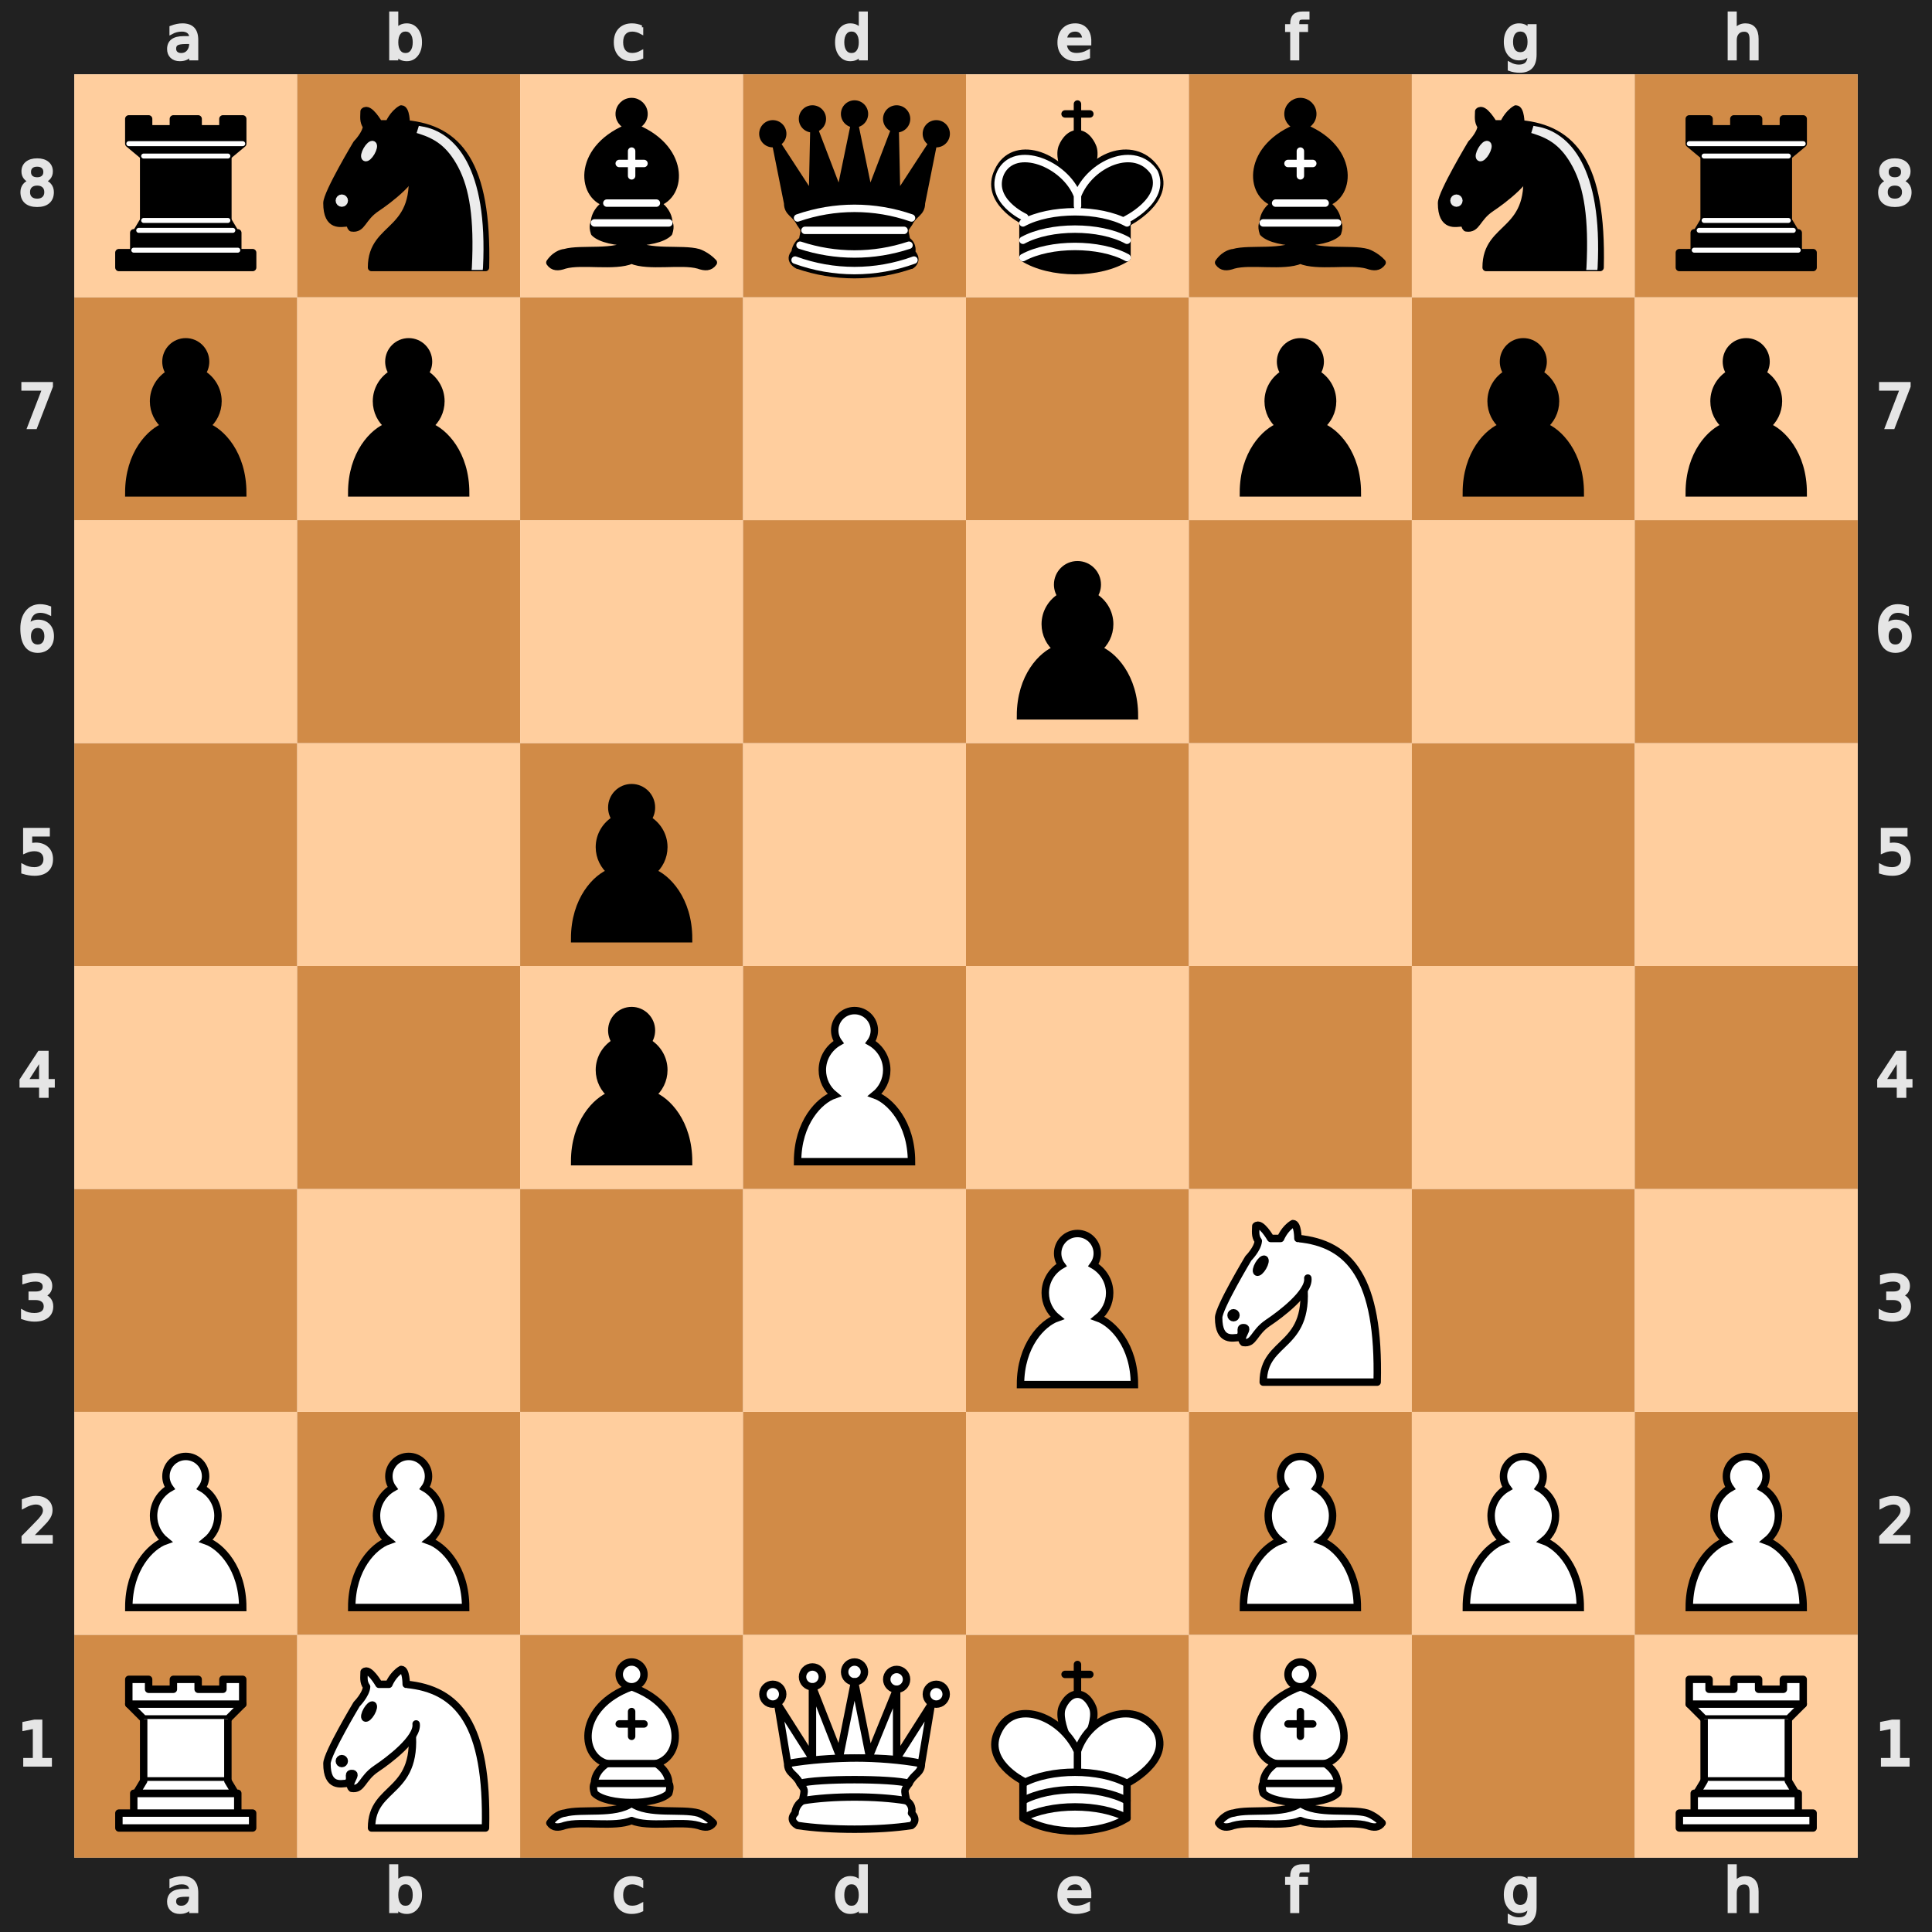
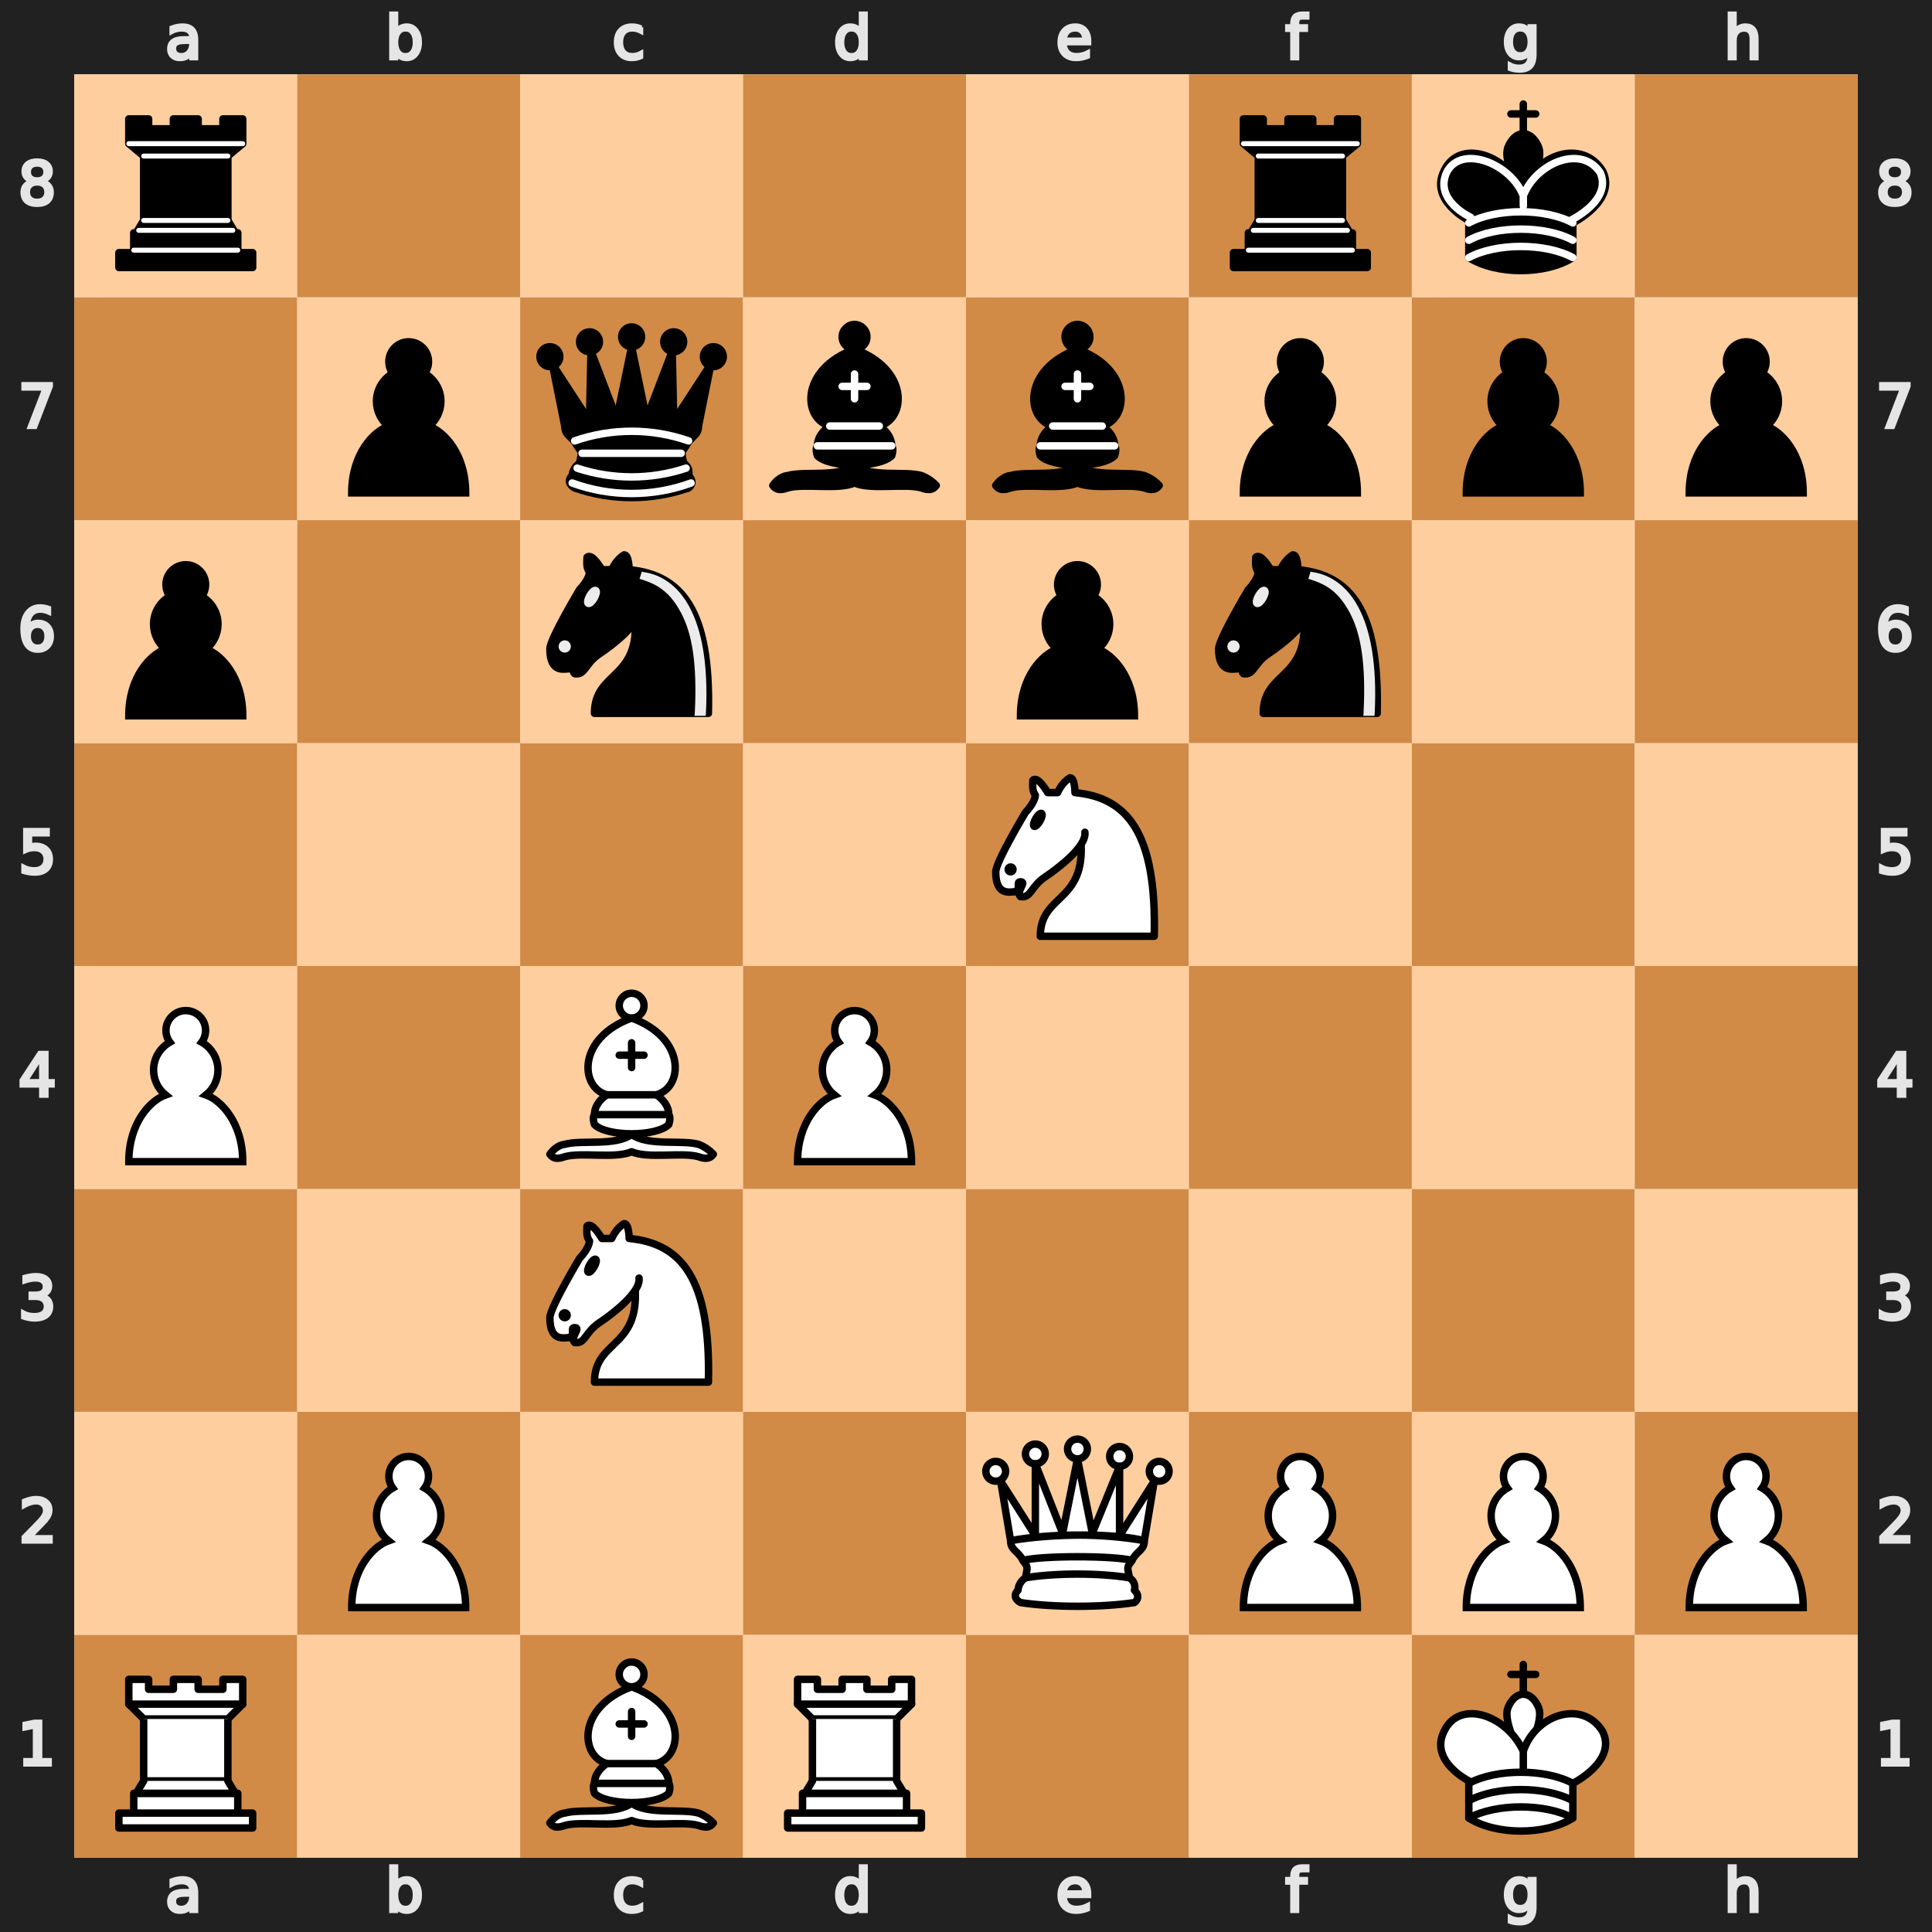
<svg xmlns="http://www.w3.org/2000/svg" xmlns:xlink="http://www.w3.org/1999/xlink" viewBox="0 0 390 390">
  <defs>
    <g id="white-pawn" class="white pawn">
      <path d="M22.5 9c-2.21 0-4 1.79-4 4 0 .89.29 1.71.78 2.38C17.33 16.5 16 18.59 16 21c0 2.03.94 3.84 2.41 5.03-3 1.06-7.41 5.55-7.41 13.47h23c0-7.92-4.41-12.41-7.41-13.47 1.47-1.19 2.41-3 2.41-5.03 0-2.41-1.33-4.5-3.28-5.62.49-.67.78-1.49.78-2.38 0-2.21-1.79-4-4-4z" fill="#fff" stroke="#000" stroke-width="1.5" stroke-linecap="round" />
    </g>
    <g id="white-knight" class="white knight" fill="none" fill-rule="evenodd" stroke="#000" stroke-width="1.5" stroke-linecap="round" stroke-linejoin="round">
      <path d="M 22,10 C 32.5,11 38.5,18 38,39 L 15,39 C 15,30 25,32.5 23,18" style="fill:#ffffff; stroke:#000000;" />
      <path d="M 24,18 C 24.38,20.91 18.45,25.37 16,27 C 13,29 13.18,31.34 11,31 C 9.958,30.06 12.41,27.96 11,28 C 10,28 11.19,29.23 10,30 C 9,30 5.997,31 6,26 C 6,24 12,14 12,14 C 12,14 13.89,12.1 14,10.5 C 13.27,9.506 13.5,8.5 13.5,7.5 C 14.5,6.5 16.5,10 16.5,10 L 18.5,10 C 18.5,10 19.28,8.008 21,7 C 22,7 22,10 22,10" style="fill:#ffffff; stroke:#000000;" />
      <path d="M 9.5 25.5 A 0.5 0.5 0 1 1 8.5,25.5 A 0.5 0.5 0 1 1 9.5 25.5 z" style="fill:#000000; stroke:#000000;" />
      <path d="M 15 15.5 A 0.5 1.5 0 1 1 14,15.5 A 0.5 1.5 0 1 1 15 15.5 z" transform="matrix(0.866,0.5,-0.5,0.866,9.693,-5.173)" style="fill:#000000; stroke:#000000;" />
    </g>
    <g id="white-bishop" class="white bishop" fill="none" fill-rule="evenodd" stroke="#000" stroke-width="1.5" stroke-linecap="round" stroke-linejoin="round">
      <g fill="#fff" stroke-linecap="butt">
        <path d="M9 36c3.39-.97 10.11.43 13.5-2 3.39 2.43 10.11 1.03 13.5 2 0 0 1.65.54 3 2-.68.97-1.65.99-3 .5-3.39-.97-10.11.46-13.5-1-3.39 1.46-10.11.03-13.5 1-1.354.49-2.323.47-3-.5 1.354-1.94 3-2 3-2zM15 32c2.5 2.5 12.5 2.5 15 0 .5-1.5 0-2 0-2 0-2.5-2.5-4-2.5-4 5.5-1.5 6-11.5-5-15.5-11 4-10.5 14-5 15.5 0 0-2.5 1.5-2.5 4 0 0-.5.5 0 2zM25 8a2.5 2.5 0 1 1-5 0 2.5 2.5 0 1 1 5 0z" />
      </g>
      <path d="M17.5 26h10M15 30h15m-7.5-14.5v5M20 18h5" stroke-linejoin="miter" />
    </g>
    <g id="white-rook" class="white rook" fill="#fff" fill-rule="evenodd" stroke="#000" stroke-width="1.5" stroke-linecap="round" stroke-linejoin="round">
      <path d="M9 39h27v-3H9v3zM12 36v-4h21v4H12zM11 14V9h4v2h5V9h5v2h5V9h4v5" stroke-linecap="butt" />
      <path d="M34 14l-3 3H14l-3-3" />
      <path d="M31 17v12.5H14V17" stroke-linecap="butt" stroke-linejoin="miter" />
      <path d="M31 29.5l1.5 2.5h-20l1.5-2.5" />
      <path d="M11 14h23" fill="none" stroke-linejoin="miter" />
    </g>
    <g id="white-queen" class="white queen" fill="#fff" fill-rule="evenodd" stroke="#000" stroke-width="1.5" stroke-linecap="round" stroke-linejoin="round">
      <path d="M8 12a2 2 0 1 1-4 0 2 2 0 1 1 4 0zM24.5 7.5a2 2 0 1 1-4 0 2 2 0 1 1 4 0zM41 12a2 2 0 1 1-4 0 2 2 0 1 1 4 0zM16 8.5a2 2 0 1 1-4 0 2 2 0 1 1 4 0zM33 9a2 2 0 1 1-4 0 2 2 0 1 1 4 0z" />
      <path d="M9 26c8.5-1.5 21-1.5 27 0l2-12-7 11V11l-5.5 13.5-3-15-3 15-5.5-14V25L7 14l2 12zM9 26c0 2 1.5 2 2.5 4 1 1.5 1 1 .5 3.5-1.5 1-1.5 2.5-1.5 2.5-1.5 1.5.5 2.5.5 2.5 6.5 1 16.5 1 23 0 0 0 1.5-1 0-2.5 0 0 .5-1.5-1-2.5-.5-2.5-.5-2 .5-3.5 1-2 2.5-2 2.5-4-8.5-1.5-18.5-1.5-27 0z" stroke-linecap="butt" />
      <path d="M11.5 30c3.5-1 18.5-1 22 0M12 33.5c6-1 15-1 21 0" fill="none" />
    </g>
    <g id="white-king" class="white king" fill="none" fill-rule="evenodd" stroke="#000" stroke-width="1.5" stroke-linecap="round" stroke-linejoin="round">
      <path d="M22.5 11.63V6M20 8h5" stroke-linejoin="miter" />
      <path d="M22.5 25s4.5-7.5 3-10.5c0 0-1-2.5-3-2.5s-3 2.5-3 2.5c-1.5 3 3 10.5 3 10.5" fill="#fff" stroke-linecap="butt" stroke-linejoin="miter" />
      <path d="M11.5 37c5.5 3.5 15.5 3.5 21 0v-7s9-4.5 6-10.5c-4-6.5-13.5-3.5-16 4V27v-3.5c-3.5-7.5-13-10.5-16-4-3 6 5 10 5 10V37z" fill="#fff" />
      <path d="M11.5 30c5.5-3 15.5-3 21 0m-21 3.5c5.5-3 15.5-3 21 0m-21 3.5c5.5-3 15.5-3 21 0" />
    </g>
    <g id="black-pawn" class="black pawn">
      <path d="M22.5 9c-2.21 0-4 1.79-4 4 0 .89.29 1.71.78 2.38C17.33 16.5 16 18.59 16 21c0 2.03.94 3.84 2.41 5.03-3 1.06-7.41 5.55-7.41 13.47h23c0-7.92-4.41-12.41-7.41-13.47 1.47-1.19 2.41-3 2.41-5.03 0-2.41-1.33-4.5-3.28-5.62.49-.67.78-1.49.78-2.38 0-2.21-1.79-4-4-4z" fill="#000" stroke="#000" stroke-width="1.5" stroke-linecap="round" />
    </g>
    <g id="black-knight" class="black knight" fill="none" fill-rule="evenodd" stroke="#000" stroke-width="1.5" stroke-linecap="round" stroke-linejoin="round">
      <path d="M 22,10 C 32.5,11 38.5,18 38,39 L 15,39 C 15,30 25,32.5 23,18" style="fill:#000000; stroke:#000000;" />
      <path d="M 24,18 C 24.38,20.91 18.45,25.37 16,27 C 13,29 13.18,31.34 11,31 C 9.958,30.06 12.41,27.96 11,28 C 10,28 11.19,29.23 10,30 C 9,30 5.997,31 6,26 C 6,24 12,14 12,14 C 12,14 13.89,12.1 14,10.5 C 13.27,9.506 13.5,8.5 13.5,7.5 C 14.5,6.5 16.5,10 16.5,10 L 18.5,10 C 18.5,10 19.28,8.008 21,7 C 22,7 22,10 22,10" style="fill:#000000; stroke:#000000;" />
      <path d="M 9.5 25.5 A 0.5 0.5 0 1 1 8.5,25.5 A 0.5 0.5 0 1 1 9.5 25.5 z" style="fill:#ececec; stroke:#ececec;" />
      <path d="M 15 15.5 A 0.5 1.5 0 1 1 14,15.5 A 0.5 1.5 0 1 1 15 15.5 z" transform="matrix(0.866,0.5,-0.5,0.866,9.693,-5.173)" style="fill:#ececec; stroke:#ececec;" />
      <path d="M 24.55,10.4 L 24.1,11.85 L 24.6,12 C 27.75,13 30.25,14.49 32.5,18.75 C 34.75,23.01 35.75,29.06 35.25,39 L 35.2,39.5 L 37.45,39.5 L 37.5,39 C 38,28.94 36.62,22.15 34.25,17.66 C 31.88,13.17 28.46,11.02 25.06,10.5 L 24.55,10.4 z " style="fill:#ececec; stroke:none;" />
    </g>
    <g id="black-bishop" class="black bishop" fill="none" fill-rule="evenodd" stroke="#000" stroke-width="1.5" stroke-linecap="round" stroke-linejoin="round">
      <path d="M9 36c3.39-.97 10.11.43 13.5-2 3.39 2.43 10.11 1.03 13.5 2 0 0 1.65.54 3 2-.68.97-1.65.99-3 .5-3.39-.97-10.11.46-13.5-1-3.39 1.46-10.11.03-13.5 1-1.354.49-2.323.47-3-.5 1.354-1.94 3-2 3-2zm6-4c2.5 2.5 12.5 2.5 15 0 .5-1.5 0-2 0-2 0-2.5-2.5-4-2.5-4 5.5-1.5 6-11.5-5-15.5-11 4-10.5 14-5 15.5 0 0-2.5 1.5-2.5 4 0 0-.5.5 0 2zM25 8a2.5 2.5 0 1 1-5 0 2.5 2.5 0 1 1 5 0z" fill="#000" stroke-linecap="butt" />
      <path d="M17.5 26h10M15 30h15m-7.5-14.5v5M20 18h5" stroke="#fff" stroke-linejoin="miter" />
    </g>
    <g id="black-rook" class="black rook" fill="#000" fill-rule="evenodd" stroke="#000" stroke-width="1.5" stroke-linecap="round" stroke-linejoin="round">
      <path d="M9 39h27v-3H9v3zM12.5 32l1.5-2.5h17l1.5 2.5h-20zM12 36v-4h21v4H12z" stroke-linecap="butt" />
      <path d="M14 29.5v-13h17v13H14z" stroke-linecap="butt" stroke-linejoin="miter" />
      <path d="M14 16.5L11 14h23l-3 2.5H14zM11 14V9h4v2h5V9h5v2h5V9h4v5H11z" stroke-linecap="butt" />
      <path d="M12 35.5h21M13 31.5h19M14 29.5h17M14 16.5h17M11 14h23" fill="none" stroke="#fff" stroke-width="1" stroke-linejoin="miter" />
    </g>
    <g id="black-queen" class="black queen" fill="#000" fill-rule="evenodd" stroke="#000" stroke-width="1.5" stroke-linecap="round" stroke-linejoin="round">
      <g fill="#000" stroke="none">
        <circle cx="6" cy="12" r="2.75" />
        <circle cx="14" cy="9" r="2.75" />
        <circle cx="22.5" cy="8" r="2.75" />
        <circle cx="31" cy="9" r="2.75" />
        <circle cx="39" cy="12" r="2.75" />
      </g>
      <path d="M9 26c8.5-1.5 21-1.5 27 0l2.5-12.5L31 25l-.3-14.1-5.2 13.6-3-14.5-3 14.5-5.2-13.6L14 25 6.5 13.5 9 26zM9 26c0 2 1.5 2 2.5 4 1 1.5 1 1 .5 3.5-1.5 1-1.5 2.5-1.5 2.5-1.5 1.5.5 2.5.5 2.5 6.5 1 16.5 1 23 0 0 0 1.5-1 0-2.5 0 0 .5-1.5-1-2.5-.5-2.5-.5-2 .5-3.5 1-2 2.5-2 2.5-4-8.5-1.5-18.5-1.5-27 0z" stroke-linecap="butt" />
      <path d="M11 38.5a35 35 1 0 0 23 0" fill="none" stroke-linecap="butt" />
      <path d="M11 29a35 35 1 0 1 23 0M12.5 31.5h20M11.5 34.5a35 35 1 0 0 22 0M10.5 37.5a35 35 1 0 0 24 0" fill="none" stroke="#fff" />
    </g>
    <g id="black-king" class="black king" fill="none" fill-rule="evenodd" stroke="#000" stroke-width="1.5" stroke-linecap="round" stroke-linejoin="round">
      <path d="M22.5 11.63V6" stroke-linejoin="miter" />
      <path d="M22.5 25s4.5-7.5 3-10.5c0 0-1-2.5-3-2.5s-3 2.5-3 2.5c-1.5 3 3 10.5 3 10.5" fill="#000" stroke-linecap="butt" stroke-linejoin="miter" />
      <path d="M11.5 37c5.5 3.5 15.5 3.5 21 0v-7s9-4.5 6-10.5c-4-6.5-13.5-3.5-16 4V27v-3.5c-3.5-7.5-13-10.5-16-4-3 6 5 10 5 10V37z" fill="#000" />
      <path d="M20 8h5" stroke-linejoin="miter" />
      <path d="M32 29.5s8.5-4 6.03-9.65C34.15 14 25 18 22.5 24.5l.01 2.1-.01-2.1C20 18 9.906 14 6.997 19.85c-2.497 5.65 4.853 9 4.853 9M11.5 30c5.5-3 15.5-3 21 0m-21 3.5c5.5-3 15.5-3 21 0m-21 3.5c5.5-3 15.5-3 21 0" stroke="#fff" />
    </g>
  </defs>
  <rect x="7.5" y="7.5" width="375" height="375" fill="none" stroke="#212121" stroke-width="15" />
  <g transform="translate(20, 1) scale(0.75, 0.75)" fill="#e5e5e5" stroke="#e5e5e5">
    <path d="M23.328 10.016q-1.742 0-2.414.398-.672.398-.672 1.36 0 .765.5 1.218.508.445 1.375.445 1.196 0 1.914-.843.727-.852.727-2.258v-.32zm2.867-.594v4.992h-1.437v-1.328q-.492.797-1.227 1.18-.734.375-1.797.375-1.343 0-2.14-.75-.79-.758-.79-2.024 0-1.476.985-2.226.992-.75 2.953-.75h2.016V8.75q0-.992-.656-1.531-.649-.547-1.829-.547-.75 0-1.46.18-.711.18-1.368.539V6.062q.79-.304 1.532-.453.742-.156 1.445-.156 1.898 0 2.836.984.937.985.937 2.985z" />
  </g>
  <g transform="translate(20, 375) scale(0.75, 0.75)" fill="#e5e5e5" stroke="#e5e5e5">
    <path d="M23.328 10.016q-1.742 0-2.414.398-.672.398-.672 1.36 0 .765.5 1.218.508.445 1.375.445 1.196 0 1.914-.843.727-.852.727-2.258v-.32zm2.867-.594v4.992h-1.437v-1.328q-.492.797-1.227 1.18-.734.375-1.797.375-1.343 0-2.14-.75-.79-.758-.79-2.024 0-1.476.985-2.226.992-.75 2.953-.75h2.016V8.75q0-.992-.656-1.531-.649-.547-1.829-.547-.75 0-1.46.18-.711.18-1.368.539V6.062q.79-.304 1.532-.453.742-.156 1.445-.156 1.898 0 2.836.984.937.985.937 2.985z" />
  </g>
  <g transform="translate(65, 1) scale(0.75, 0.75)" fill="#e5e5e5" stroke="#e5e5e5">
    <path d="M24.922 10.047q0-1.586-.656-2.485-.649-.906-1.79-.906-1.14 0-1.796.906-.649.899-.649 2.485 0 1.586.649 2.492.656.898 1.797.898 1.14 0 1.789-.898.656-.906.656-2.492zm-4.89-3.055q.452-.781 1.14-1.156.695-.383 1.656-.383 1.594 0 2.586 1.266 1 1.265 1 3.328 0 2.062-1 3.328-.992 1.266-2.586 1.266-.96 0-1.656-.375-.688-.383-1.14-1.164v1.312h-1.446V2.258h1.445z" />
  </g>
  <g transform="translate(65, 375) scale(0.75, 0.75)" fill="#e5e5e5" stroke="#e5e5e5">
    <path d="M24.922 10.047q0-1.586-.656-2.485-.649-.906-1.79-.906-1.14 0-1.796.906-.649.899-.649 2.485 0 1.586.649 2.492.656.898 1.797.898 1.14 0 1.789-.898.656-.906.656-2.492zm-4.89-3.055q.452-.781 1.14-1.156.695-.383 1.656-.383 1.594 0 2.586 1.266 1 1.265 1 3.328 0 2.062-1 3.328-.992 1.266-2.586 1.266-.96 0-1.656-.375-.688-.383-1.14-1.164v1.312h-1.446V2.258h1.445z" />
  </g>
  <g transform="translate(110, 1) scale(0.75, 0.75)" fill="#e5e5e5" stroke="#e5e5e5">
    <path d="M25.96 6v1.344q-.608-.336-1.226-.5-.609-.172-1.234-.172-1.398 0-2.172.89-.773.883-.773 2.485 0 1.601.773 2.492.774.883 2.172.883.625 0 1.234-.164.618-.172 1.227-.508v1.328q-.602.281-1.25.422-.64.14-1.367.14-1.977 0-3.14-1.242-1.165-1.242-1.165-3.351 0-2.14 1.172-3.367 1.18-1.227 3.227-1.227.664 0 1.296.14.633.134 1.227.407z" />
  </g>
  <g transform="translate(110, 375) scale(0.75, 0.75)" fill="#e5e5e5" stroke="#e5e5e5">
    <path d="M25.96 6v1.344q-.608-.336-1.226-.5-.609-.172-1.234-.172-1.398 0-2.172.89-.773.883-.773 2.485 0 1.601.773 2.492.774.883 2.172.883.625 0 1.234-.164.618-.172 1.227-.508v1.328q-.602.281-1.25.422-.64.14-1.367.14-1.977 0-3.14-1.242-1.165-1.242-1.165-3.351 0-2.14 1.172-3.367 1.18-1.227 3.227-1.227.664 0 1.296.14.633.134 1.227.407z" />
  </g>
  <g transform="translate(155, 1) scale(0.75, 0.75)" fill="#e5e5e5" stroke="#e5e5e5">
    <path d="M24.973 6.992V2.258h1.437v12.156h-1.437v-1.312q-.453.78-1.149 1.164-.687.375-1.656.375-1.586 0-2.586-1.266-.992-1.266-.992-3.328 0-2.063.992-3.328 1-1.266 2.586-1.266.969 0 1.656.383.696.375 1.149 1.156zm-4.899 3.055q0 1.586.649 2.492.656.898 1.797.898 1.14 0 1.796-.898.657-.906.657-2.492 0-1.586-.657-2.485-.656-.906-1.796-.906-1.141 0-1.797.906-.649.899-.649 2.485z" />
  </g>
  <g transform="translate(155, 375) scale(0.75, 0.75)" fill="#e5e5e5" stroke="#e5e5e5">
    <path d="M24.973 6.992V2.258h1.437v12.156h-1.437v-1.312q-.453.78-1.149 1.164-.687.375-1.656.375-1.586 0-2.586-1.266-.992-1.266-.992-3.328 0-2.063.992-3.328 1-1.266 2.586-1.266.969 0 1.656.383.696.375 1.149 1.156zm-4.899 3.055q0 1.586.649 2.492.656.898 1.797.898 1.14 0 1.796-.898.657-.906.657-2.492 0-1.586-.657-2.485-.656-.906-1.796-.906-1.141 0-1.797.906-.649.899-.649 2.485z" />
  </g>
  <g transform="translate(200, 1) scale(0.75, 0.75)" fill="#e5e5e5" stroke="#e5e5e5">
    <path d="M26.555 9.68v.703h-6.61q.094 1.484.89 2.265.806.774 2.235.774.828 0 1.602-.203.781-.203 1.547-.61v1.36q-.774.328-1.586.5-.813.172-1.649.172-2.093 0-3.32-1.22-1.219-1.218-1.219-3.296 0-2.148 1.157-3.406 1.164-1.266 3.132-1.266 1.766 0 2.79 1.14 1.03 1.134 1.03 3.087zm-1.438-.422q-.015-1.18-.664-1.883-.64-.703-1.703-.703-1.203 0-1.93.68-.718.68-.828 1.914z" />
  </g>
  <g transform="translate(200, 375) scale(0.75, 0.75)" fill="#e5e5e5" stroke="#e5e5e5">
    <path d="M26.555 9.68v.703h-6.61q.094 1.484.89 2.265.806.774 2.235.774.828 0 1.602-.203.781-.203 1.547-.61v1.36q-.774.328-1.586.5-.813.172-1.649.172-2.093 0-3.32-1.22-1.219-1.218-1.219-3.296 0-2.148 1.157-3.406 1.164-1.266 3.132-1.266 1.766 0 2.79 1.14 1.03 1.134 1.03 3.087zm-1.438-.422q-.015-1.18-.664-1.883-.64-.703-1.703-.703-1.203 0-1.93.68-.718.68-.828 1.914z" />
  </g>
  <g transform="translate(245, 1) scale(0.75, 0.75)" fill="#e5e5e5" stroke="#e5e5e5">
    <path d="M25.285 2.258v1.195H23.91q-.773 0-1.078.313-.297.312-.297 1.125v.773h2.367v1.117h-2.367v7.633H21.09V6.781h-1.375V5.664h1.375v-.61q0-1.46.68-2.124.68-.672 2.156-.672z" />
  </g>
  <g transform="translate(245, 375) scale(0.75, 0.75)" fill="#e5e5e5" stroke="#e5e5e5">
    <path d="M25.285 2.258v1.195H23.91q-.773 0-1.078.313-.297.312-.297 1.125v.773h2.367v1.117h-2.367v7.633H21.09V6.781h-1.375V5.664h1.375v-.61q0-1.46.68-2.124.68-.672 2.156-.672z" />
  </g>
  <g transform="translate(290, 1) scale(0.75, 0.75)" fill="#e5e5e5" stroke="#e5e5e5">
    <path d="M24.973 9.937q0-1.562-.649-2.421-.64-.86-1.804-.86-1.157 0-1.805.86-.64.859-.64 2.421 0 1.555.64 2.415.648.859 1.805.859 1.164 0 1.804-.86.649-.859.649-2.414zm1.437 3.391q0 2.234-.992 3.32-.992 1.094-3.04 1.094-.757 0-1.429-.117-.672-.11-1.304-.344v-1.398q.632.344 1.25.508.617.164 1.257.164 1.414 0 2.118-.743.703-.734.703-2.226v-.711q-.446.773-1.141 1.156-.695.383-1.664.383-1.61 0-2.594-1.227-.984-1.226-.984-3.25 0-2.03.984-3.257.985-1.227 2.594-1.227.969 0 1.664.383t1.14 1.156V5.664h1.438z" />
  </g>
  <g transform="translate(290, 375) scale(0.75, 0.75)" fill="#e5e5e5" stroke="#e5e5e5">
    <path d="M24.973 9.937q0-1.562-.649-2.421-.64-.86-1.804-.86-1.157 0-1.805.86-.64.859-.64 2.421 0 1.555.64 2.415.648.859 1.805.859 1.164 0 1.804-.86.649-.859.649-2.414zm1.437 3.391q0 2.234-.992 3.32-.992 1.094-3.04 1.094-.757 0-1.429-.117-.672-.11-1.304-.344v-1.398q.632.344 1.25.508.617.164 1.257.164 1.414 0 2.118-.743.703-.734.703-2.226v-.711q-.446.773-1.141 1.156-.695.383-1.664.383-1.61 0-2.594-1.227-.984-1.226-.984-3.25 0-2.03.984-3.257.985-1.227 2.594-1.227.969 0 1.664.383t1.14 1.156V5.664h1.438z" />
  </g>
  <g transform="translate(335, 1) scale(0.75, 0.75)" fill="#e5e5e5" stroke="#e5e5e5">
    <path d="M26.164 9.133v5.281h-1.437V9.18q0-1.243-.485-1.86-.484-.617-1.453-.617-1.164 0-1.836.742-.672.742-.672 2.024v4.945h-1.445V2.258h1.445v4.765q.516-.789 1.211-1.18.703-.39 1.617-.39 1.508 0 2.282.938.773.93.773 2.742z" />
  </g>
  <g transform="translate(335, 375) scale(0.75, 0.75)" fill="#e5e5e5" stroke="#e5e5e5">
    <path d="M26.164 9.133v5.281h-1.437V9.18q0-1.243-.485-1.86-.484-.617-1.453-.617-1.164 0-1.836.742-.672.742-.672 2.024v4.945h-1.445V2.258h1.445v4.765q.516-.789 1.211-1.18.703-.39 1.617-.39 1.508 0 2.282.938.773.93.773 2.742z" />
  </g>
  <g transform="translate(0, 335) scale(0.75, 0.75)" fill="#e5e5e5" stroke="#e5e5e5">
    <path d="M6.754 26.996h2.578v-8.898l-2.805.562v-1.437l2.79-.563h1.578v10.336h2.578v1.328h-6.72z" />
  </g>
  <g transform="translate(375, 335) scale(0.75, 0.75)" fill="#e5e5e5" stroke="#e5e5e5">
    <path d="M6.754 26.996h2.578v-8.898l-2.805.562v-1.437l2.79-.563h1.578v10.336h2.578v1.328h-6.72z" />
  </g>
  <g transform="translate(0, 290) scale(0.75, 0.75)" fill="#e5e5e5" stroke="#e5e5e5">
    <path d="M8.195 26.996h5.508v1.328H6.297v-1.328q.898-.93 2.445-2.492 1.555-1.57 1.953-2.024.758-.851 1.055-1.437.305-.594.305-1.164 0-.93-.657-1.516-.648-.586-1.695-.586-.742 0-1.57.258-.82.258-1.758.781v-1.593q.953-.383 1.781-.578.828-.196 1.516-.196 1.812 0 2.89.906 1.079.907 1.079 2.422 0 .72-.274 1.368-.265.64-.976 1.515-.196.227-1.243 1.313-1.046 1.078-2.953 3.023z" />
  </g>
  <g transform="translate(375, 290) scale(0.75, 0.75)" fill="#e5e5e5" stroke="#e5e5e5">
    <path d="M8.195 26.996h5.508v1.328H6.297v-1.328q.898-.93 2.445-2.492 1.555-1.57 1.953-2.024.758-.851 1.055-1.437.305-.594.305-1.164 0-.93-.657-1.516-.648-.586-1.695-.586-.742 0-1.57.258-.82.258-1.758.781v-1.593q.953-.383 1.781-.578.828-.196 1.516-.196 1.812 0 2.89.906 1.079.907 1.079 2.422 0 .72-.274 1.368-.265.64-.976 1.515-.196.227-1.243 1.313-1.046 1.078-2.953 3.023z" />
  </g>
  <g transform="translate(0, 245) scale(0.75, 0.75)" fill="#e5e5e5" stroke="#e5e5e5">
    <path d="M11.434 22.035q1.132.242 1.765 1.008.64.766.64 1.89 0 1.727-1.187 2.672-1.187.946-3.375.946-.734 0-1.515-.149-.774-.14-1.602-.43V26.45q.656.383 1.438.578.78.196 1.632.196 1.485 0 2.258-.586.782-.586.782-1.703 0-1.032-.727-1.61-.719-.586-2.008-.586h-1.36v-1.297h1.423q1.164 0 1.78-.46.618-.47.618-1.344 0-.899-.64-1.375-.633-.485-1.82-.485-.65 0-1.391.141-.743.14-1.633.437V16.95q.898-.25 1.68-.375.788-.125 1.484-.125 1.797 0 2.844.82 1.046.813 1.046 2.204 0 .968-.554 1.64-.555.664-1.578.922z" />
  </g>
  <g transform="translate(375, 245) scale(0.75, 0.75)" fill="#e5e5e5" stroke="#e5e5e5">
    <path d="M11.434 22.035q1.132.242 1.765 1.008.64.766.64 1.89 0 1.727-1.187 2.672-1.187.946-3.375.946-.734 0-1.515-.149-.774-.14-1.602-.43V26.45q.656.383 1.438.578.78.196 1.632.196 1.485 0 2.258-.586.782-.586.782-1.703 0-1.032-.727-1.61-.719-.586-2.008-.586h-1.36v-1.297h1.423q1.164 0 1.78-.46.618-.47.618-1.344 0-.899-.64-1.375-.633-.485-1.82-.485-.65 0-1.391.141-.743.14-1.633.437V16.95q.898-.25 1.68-.375.788-.125 1.484-.125 1.797 0 2.844.82 1.046.813 1.046 2.204 0 .968-.554 1.64-.555.664-1.578.922z" />
  </g>
  <g transform="translate(0, 200) scale(0.75, 0.75)" fill="#e5e5e5" stroke="#e5e5e5">
    <path d="M11.016 18.035L7.03 24.262h3.985zm-.414-1.375h1.984v7.602h1.664v1.312h-1.664v2.75h-1.57v-2.75H5.75v-1.523z" />
  </g>
  <g transform="translate(375, 200) scale(0.75, 0.75)" fill="#e5e5e5" stroke="#e5e5e5">
    <path d="M11.016 18.035L7.03 24.262h3.985zm-.414-1.375h1.984v7.602h1.664v1.312h-1.664v2.75h-1.57v-2.75H5.75v-1.523z" />
  </g>
  <g transform="translate(0, 155) scale(0.75, 0.75)" fill="#e5e5e5" stroke="#e5e5e5">
    <path d="M6.719 16.66h6.195v1.328h-4.75v2.86q.344-.118.688-.172.343-.063.687-.063 1.953 0 3.094 1.07 1.14 1.07 1.14 2.899 0 1.883-1.171 2.93-1.172 1.039-3.305 1.039-.735 0-1.5-.125-.758-.125-1.57-.375v-1.586q.703.383 1.453.57.75.188 1.586.188 1.351 0 2.14-.711.79-.711.79-1.93 0-1.219-.79-1.93-.789-.71-2.14-.71-.633 0-1.266.14-.625.14-1.281.438z" />
  </g>
  <g transform="translate(375, 155) scale(0.75, 0.75)" fill="#e5e5e5" stroke="#e5e5e5">
    <path d="M6.719 16.66h6.195v1.328h-4.75v2.86q.344-.118.688-.172.343-.063.687-.063 1.953 0 3.094 1.07 1.14 1.07 1.14 2.899 0 1.883-1.171 2.93-1.172 1.039-3.305 1.039-.735 0-1.5-.125-.758-.125-1.57-.375v-1.586q.703.383 1.453.57.75.188 1.586.188 1.351 0 2.14-.711.79-.711.79-1.93 0-1.219-.79-1.93-.789-.71-2.14-.71-.633 0-1.266.14-.625.14-1.281.438z" />
  </g>
  <g transform="translate(0, 110) scale(0.75, 0.75)" fill="#e5e5e5" stroke="#e5e5e5">
    <path d="M10.137 21.863q-1.063 0-1.688.727-.617.726-.617 1.992 0 1.258.617 1.992.625.727 1.688.727 1.062 0 1.68-.727.624-.734.624-1.992 0-1.266-.625-1.992-.617-.727-1.68-.727zm3.133-4.945v1.437q-.594-.28-1.204-.43-.601-.148-1.195-.148-1.562 0-2.39 1.055-.82 1.055-.938 3.188.46-.68 1.156-1.04.696-.367 1.531-.367 1.758 0 2.774 1.07 1.023 1.063 1.023 2.899 0 1.797-1.062 2.883-1.063 1.086-2.828 1.086-2.024 0-3.094-1.547-1.07-1.555-1.07-4.5 0-2.766 1.312-4.406 1.313-1.649 3.524-1.649.593 0 1.195.117.61.118 1.266.352z" />
  </g>
  <g transform="translate(375, 110) scale(0.75, 0.75)" fill="#e5e5e5" stroke="#e5e5e5">
    <path d="M10.137 21.863q-1.063 0-1.688.727-.617.726-.617 1.992 0 1.258.617 1.992.625.727 1.688.727 1.062 0 1.68-.727.624-.734.624-1.992 0-1.266-.625-1.992-.617-.727-1.68-.727zm3.133-4.945v1.437q-.594-.28-1.204-.43-.601-.148-1.195-.148-1.562 0-2.39 1.055-.82 1.055-.938 3.188.46-.68 1.156-1.04.696-.367 1.531-.367 1.758 0 2.774 1.07 1.023 1.063 1.023 2.899 0 1.797-1.062 2.883-1.063 1.086-2.828 1.086-2.024 0-3.094-1.547-1.07-1.555-1.07-4.5 0-2.766 1.312-4.406 1.313-1.649 3.524-1.649.593 0 1.195.117.61.118 1.266.352z" />
  </g>
  <g transform="translate(0, 65) scale(0.75, 0.75)" fill="#e5e5e5" stroke="#e5e5e5">
    <path d="M6.25 16.66h7.5v.672L9.516 28.324H7.867l3.985-10.336H6.25z" />
  </g>
  <g transform="translate(375, 65) scale(0.75, 0.75)" fill="#e5e5e5" stroke="#e5e5e5">
    <path d="M6.25 16.66h7.5v.672L9.516 28.324H7.867l3.985-10.336H6.25z" />
  </g>
  <g transform="translate(0, 20) scale(0.75, 0.75)" fill="#e5e5e5" stroke="#e5e5e5">
    <path d="M10 22.785q-1.125 0-1.773.602-.641.601-.641 1.656t.64 1.656q.649.602 1.774.602t1.773-.602q.649-.61.649-1.656 0-1.055-.649-1.656-.64-.602-1.773-.602zm-1.578-.672q-1.016-.25-1.586-.945-.563-.695-.563-1.695 0-1.399.993-2.211 1-.813 2.734-.813 1.742 0 2.734.813.993.812.993 2.21 0 1-.57 1.696-.563.695-1.571.945 1.14.266 1.773 1.04.641.773.641 1.89 0 1.695-1.04 2.602-1.03.906-2.96.906t-2.969-.906Q6 26.738 6 25.043q0-1.117.64-1.89.641-.774 1.782-1.04zm-.578-2.492q0 .906.562 1.414.57.508 1.594.508 1.016 0 1.586-.508.578-.508.578-1.414 0-.906-.578-1.414-.57-.508-1.586-.508-1.023 0-1.594.508-.562.508-.562 1.414z" />
  </g>
  <g transform="translate(375, 20) scale(0.75, 0.75)" fill="#e5e5e5" stroke="#e5e5e5">
    <path d="M10 22.785q-1.125 0-1.773.602-.641.601-.641 1.656t.64 1.656q.649.602 1.774.602t1.773-.602q.649-.61.649-1.656 0-1.055-.649-1.656-.64-.602-1.773-.602zm-1.578-.672q-1.016-.25-1.586-.945-.563-.695-.563-1.695 0-1.399.993-2.211 1-.813 2.734-.813 1.742 0 2.734.813.993.812.993 2.21 0 1-.57 1.696-.563.695-1.571.945 1.14.266 1.773 1.04.641.773.641 1.89 0 1.695-1.04 2.602-1.03.906-2.96.906t-2.969-.906Q6 26.738 6 25.043q0-1.117.64-1.89.641-.774 1.782-1.04zm-.578-2.492q0 .906.562 1.414.57.508 1.594.508 1.016 0 1.586-.508.578-.508.578-1.414 0-.906-.578-1.414-.57-.508-1.586-.508-1.023 0-1.594.508-.562.508-.562 1.414z" />
  </g>
  <rect x="15" y="330" width="45" height="45" class="square dark a1" stroke="none" fill="#d18b47" />
  <rect x="60" y="330" width="45" height="45" class="square light b1" stroke="none" fill="#ffce9e" />
  <rect x="105" y="330" width="45" height="45" class="square dark c1" stroke="none" fill="#d18b47" />
  <rect x="150" y="330" width="45" height="45" class="square light d1" stroke="none" fill="#ffce9e" />
  <rect x="195" y="330" width="45" height="45" class="square dark e1" stroke="none" fill="#d18b47" />
  <rect x="240" y="330" width="45" height="45" class="square light f1" stroke="none" fill="#ffce9e" />
  <rect x="285" y="330" width="45" height="45" class="square dark g1" stroke="none" fill="#d18b47" />
  <rect x="330" y="330" width="45" height="45" class="square light h1" stroke="none" fill="#ffce9e" />
  <rect x="15" y="285" width="45" height="45" class="square light a2" stroke="none" fill="#ffce9e" />
  <rect x="60" y="285" width="45" height="45" class="square dark b2" stroke="none" fill="#d18b47" />
  <rect x="105" y="285" width="45" height="45" class="square light c2" stroke="none" fill="#ffce9e" />
  <rect x="150" y="285" width="45" height="45" class="square dark d2" stroke="none" fill="#d18b47" />
  <rect x="195" y="285" width="45" height="45" class="square light e2" stroke="none" fill="#ffce9e" />
  <rect x="240" y="285" width="45" height="45" class="square dark f2" stroke="none" fill="#d18b47" />
  <rect x="285" y="285" width="45" height="45" class="square light g2" stroke="none" fill="#ffce9e" />
  <rect x="330" y="285" width="45" height="45" class="square dark h2" stroke="none" fill="#d18b47" />
  <rect x="15" y="240" width="45" height="45" class="square dark a3" stroke="none" fill="#d18b47" />
  <rect x="60" y="240" width="45" height="45" class="square light b3" stroke="none" fill="#ffce9e" />
  <rect x="105" y="240" width="45" height="45" class="square dark c3" stroke="none" fill="#d18b47" />
  <rect x="150" y="240" width="45" height="45" class="square light d3" stroke="none" fill="#ffce9e" />
  <rect x="195" y="240" width="45" height="45" class="square dark e3" stroke="none" fill="#d18b47" />
  <rect x="240" y="240" width="45" height="45" class="square light f3" stroke="none" fill="#ffce9e" />
  <rect x="285" y="240" width="45" height="45" class="square dark g3" stroke="none" fill="#d18b47" />
  <rect x="330" y="240" width="45" height="45" class="square light h3" stroke="none" fill="#ffce9e" />
  <rect x="15" y="195" width="45" height="45" class="square light a4" stroke="none" fill="#ffce9e" />
  <rect x="60" y="195" width="45" height="45" class="square dark b4" stroke="none" fill="#d18b47" />
  <rect x="105" y="195" width="45" height="45" class="square light c4" stroke="none" fill="#ffce9e" />
  <rect x="150" y="195" width="45" height="45" class="square dark d4" stroke="none" fill="#d18b47" />
  <rect x="195" y="195" width="45" height="45" class="square light e4" stroke="none" fill="#ffce9e" />
  <rect x="240" y="195" width="45" height="45" class="square dark f4" stroke="none" fill="#d18b47" />
  <rect x="285" y="195" width="45" height="45" class="square light g4" stroke="none" fill="#ffce9e" />
  <rect x="330" y="195" width="45" height="45" class="square dark h4" stroke="none" fill="#d18b47" />
  <rect x="15" y="150" width="45" height="45" class="square dark a5" stroke="none" fill="#d18b47" />
  <rect x="60" y="150" width="45" height="45" class="square light b5" stroke="none" fill="#ffce9e" />
  <rect x="105" y="150" width="45" height="45" class="square dark c5" stroke="none" fill="#d18b47" />
  <rect x="150" y="150" width="45" height="45" class="square light d5" stroke="none" fill="#ffce9e" />
  <rect x="195" y="150" width="45" height="45" class="square dark e5" stroke="none" fill="#d18b47" />
  <rect x="240" y="150" width="45" height="45" class="square light f5" stroke="none" fill="#ffce9e" />
  <rect x="285" y="150" width="45" height="45" class="square dark g5" stroke="none" fill="#d18b47" />
  <rect x="330" y="150" width="45" height="45" class="square light h5" stroke="none" fill="#ffce9e" />
  <rect x="15" y="105" width="45" height="45" class="square light a6" stroke="none" fill="#ffce9e" />
  <rect x="60" y="105" width="45" height="45" class="square dark b6" stroke="none" fill="#d18b47" />
  <rect x="105" y="105" width="45" height="45" class="square light c6" stroke="none" fill="#ffce9e" />
  <rect x="150" y="105" width="45" height="45" class="square dark d6" stroke="none" fill="#d18b47" />
  <rect x="195" y="105" width="45" height="45" class="square light e6" stroke="none" fill="#ffce9e" />
  <rect x="240" y="105" width="45" height="45" class="square dark f6" stroke="none" fill="#d18b47" />
  <rect x="285" y="105" width="45" height="45" class="square light g6" stroke="none" fill="#ffce9e" />
  <rect x="330" y="105" width="45" height="45" class="square dark h6" stroke="none" fill="#d18b47" />
  <rect x="15" y="60" width="45" height="45" class="square dark a7" stroke="none" fill="#d18b47" />
  <rect x="60" y="60" width="45" height="45" class="square light b7" stroke="none" fill="#ffce9e" />
  <rect x="105" y="60" width="45" height="45" class="square dark c7" stroke="none" fill="#d18b47" />
  <rect x="150" y="60" width="45" height="45" class="square light d7" stroke="none" fill="#ffce9e" />
  <rect x="195" y="60" width="45" height="45" class="square dark e7" stroke="none" fill="#d18b47" />
  <rect x="240" y="60" width="45" height="45" class="square light f7" stroke="none" fill="#ffce9e" />
  <rect x="285" y="60" width="45" height="45" class="square dark g7" stroke="none" fill="#d18b47" />
  <rect x="330" y="60" width="45" height="45" class="square light h7" stroke="none" fill="#ffce9e" />
  <rect x="15" y="15" width="45" height="45" class="square light a8" stroke="none" fill="#ffce9e" />
  <rect x="60" y="15" width="45" height="45" class="square dark b8" stroke="none" fill="#d18b47" />
  <rect x="105" y="15" width="45" height="45" class="square light c8" stroke="none" fill="#ffce9e" />
  <rect x="150" y="15" width="45" height="45" class="square dark d8" stroke="none" fill="#d18b47" />
  <rect x="195" y="15" width="45" height="45" class="square light e8" stroke="none" fill="#ffce9e" />
  <rect x="240" y="15" width="45" height="45" class="square dark f8" stroke="none" fill="#d18b47" />
  <rect x="285" y="15" width="45" height="45" class="square light g8" stroke="none" fill="#ffce9e" />
  <rect x="330" y="15" width="45" height="45" class="square dark h8" stroke="none" fill="#d18b47" />
  <use href="#white-rook" xlink:href="#white-rook" transform="translate(15, 330)" />
-   <use href="#white-knight" xlink:href="#white-knight" transform="translate(60, 330)" />
  <use href="#white-bishop" xlink:href="#white-bishop" transform="translate(105, 330)" />
-   <use href="#white-queen" xlink:href="#white-queen" transform="translate(150, 330)" />
-   <use href="#white-king" xlink:href="#white-king" transform="translate(195, 330)" />
-   <use href="#white-bishop" xlink:href="#white-bishop" transform="translate(240, 330)" />
-   <use href="#white-rook" xlink:href="#white-rook" transform="translate(330, 330)" />
-   <use href="#white-pawn" xlink:href="#white-pawn" transform="translate(15, 285)" />
+   <use href="#white-rook" xlink:href="#white-rook" transform="translate(150, 330)" />
+   <use href="#white-king" xlink:href="#white-king" transform="translate(285, 330)" />
  <use href="#white-pawn" xlink:href="#white-pawn" transform="translate(60, 285)" />
+   <use href="#white-queen" xlink:href="#white-queen" transform="translate(195, 285)" />
  <use href="#white-pawn" xlink:href="#white-pawn" transform="translate(240, 285)" />
  <use href="#white-pawn" xlink:href="#white-pawn" transform="translate(285, 285)" />
  <use href="#white-pawn" xlink:href="#white-pawn" transform="translate(330, 285)" />
-   <use href="#white-pawn" xlink:href="#white-pawn" transform="translate(195, 240)" />
-   <use href="#white-knight" xlink:href="#white-knight" transform="translate(240, 240)" />
-   <use href="#black-pawn" xlink:href="#black-pawn" transform="translate(105, 195)" />
+   <use href="#white-knight" xlink:href="#white-knight" transform="translate(105, 240)" />
+   <use href="#white-pawn" xlink:href="#white-pawn" transform="translate(15, 195)" />
+   <use href="#white-bishop" xlink:href="#white-bishop" transform="translate(105, 195)" />
  <use href="#white-pawn" xlink:href="#white-pawn" transform="translate(150, 195)" />
-   <use href="#black-pawn" xlink:href="#black-pawn" transform="translate(105, 150)" />
+   <use href="#white-knight" xlink:href="#white-knight" transform="translate(195, 150)" />
+   <use href="#black-pawn" xlink:href="#black-pawn" transform="translate(15, 105)" />
+   <use href="#black-knight" xlink:href="#black-knight" transform="translate(105, 105)" />
  <use href="#black-pawn" xlink:href="#black-pawn" transform="translate(195, 105)" />
-   <use href="#black-pawn" xlink:href="#black-pawn" transform="translate(15, 60)" />
+   <use href="#black-knight" xlink:href="#black-knight" transform="translate(240, 105)" />
  <use href="#black-pawn" xlink:href="#black-pawn" transform="translate(60, 60)" />
+   <use href="#black-queen" xlink:href="#black-queen" transform="translate(105, 60)" />
+   <use href="#black-bishop" xlink:href="#black-bishop" transform="translate(150, 60)" />
+   <use href="#black-bishop" xlink:href="#black-bishop" transform="translate(195, 60)" />
  <use href="#black-pawn" xlink:href="#black-pawn" transform="translate(240, 60)" />
  <use href="#black-pawn" xlink:href="#black-pawn" transform="translate(285, 60)" />
  <use href="#black-pawn" xlink:href="#black-pawn" transform="translate(330, 60)" />
  <use href="#black-rook" xlink:href="#black-rook" transform="translate(15, 15)" />
-   <use href="#black-knight" xlink:href="#black-knight" transform="translate(60, 15)" />
-   <use href="#black-bishop" xlink:href="#black-bishop" transform="translate(105, 15)" />
-   <use href="#black-queen" xlink:href="#black-queen" transform="translate(150, 15)" />
-   <use href="#black-king" xlink:href="#black-king" transform="translate(195, 15)" />
-   <use href="#black-bishop" xlink:href="#black-bishop" transform="translate(240, 15)" />
-   <use href="#black-knight" xlink:href="#black-knight" transform="translate(285, 15)" />
-   <use href="#black-rook" xlink:href="#black-rook" transform="translate(330, 15)" />
+   <use href="#black-rook" xlink:href="#black-rook" transform="translate(240, 15)" />
+   <use href="#black-king" xlink:href="#black-king" transform="translate(285, 15)" />
</svg>
